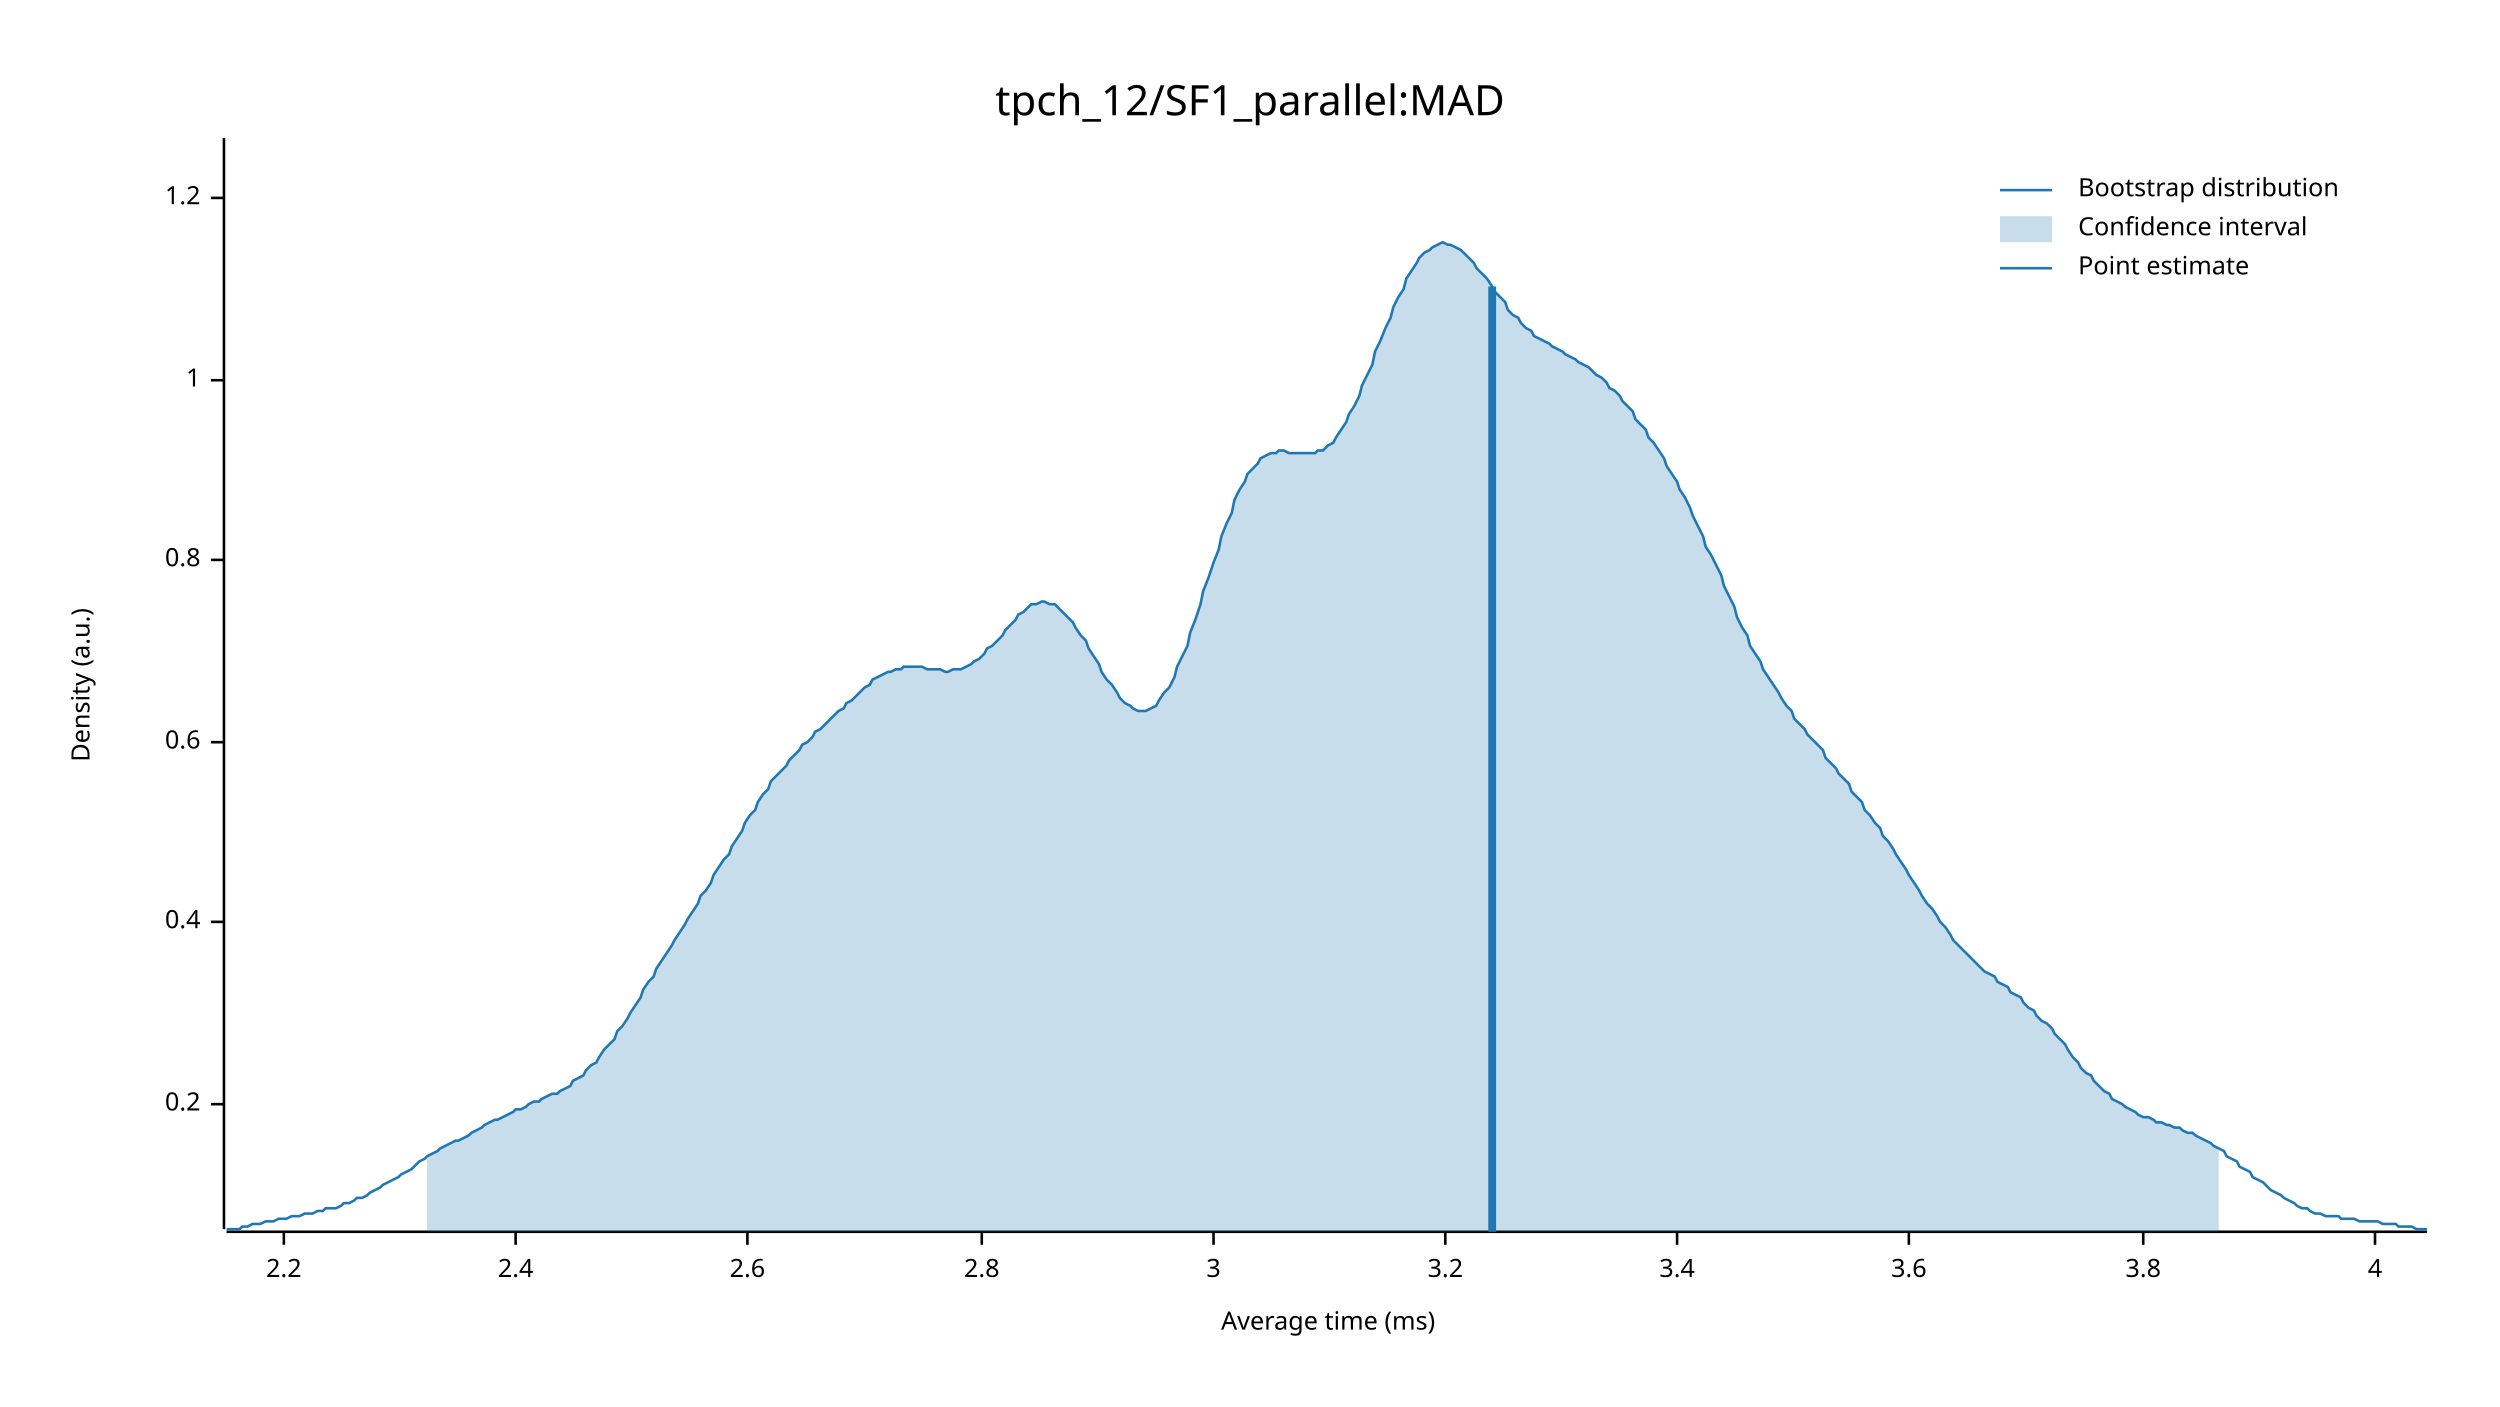
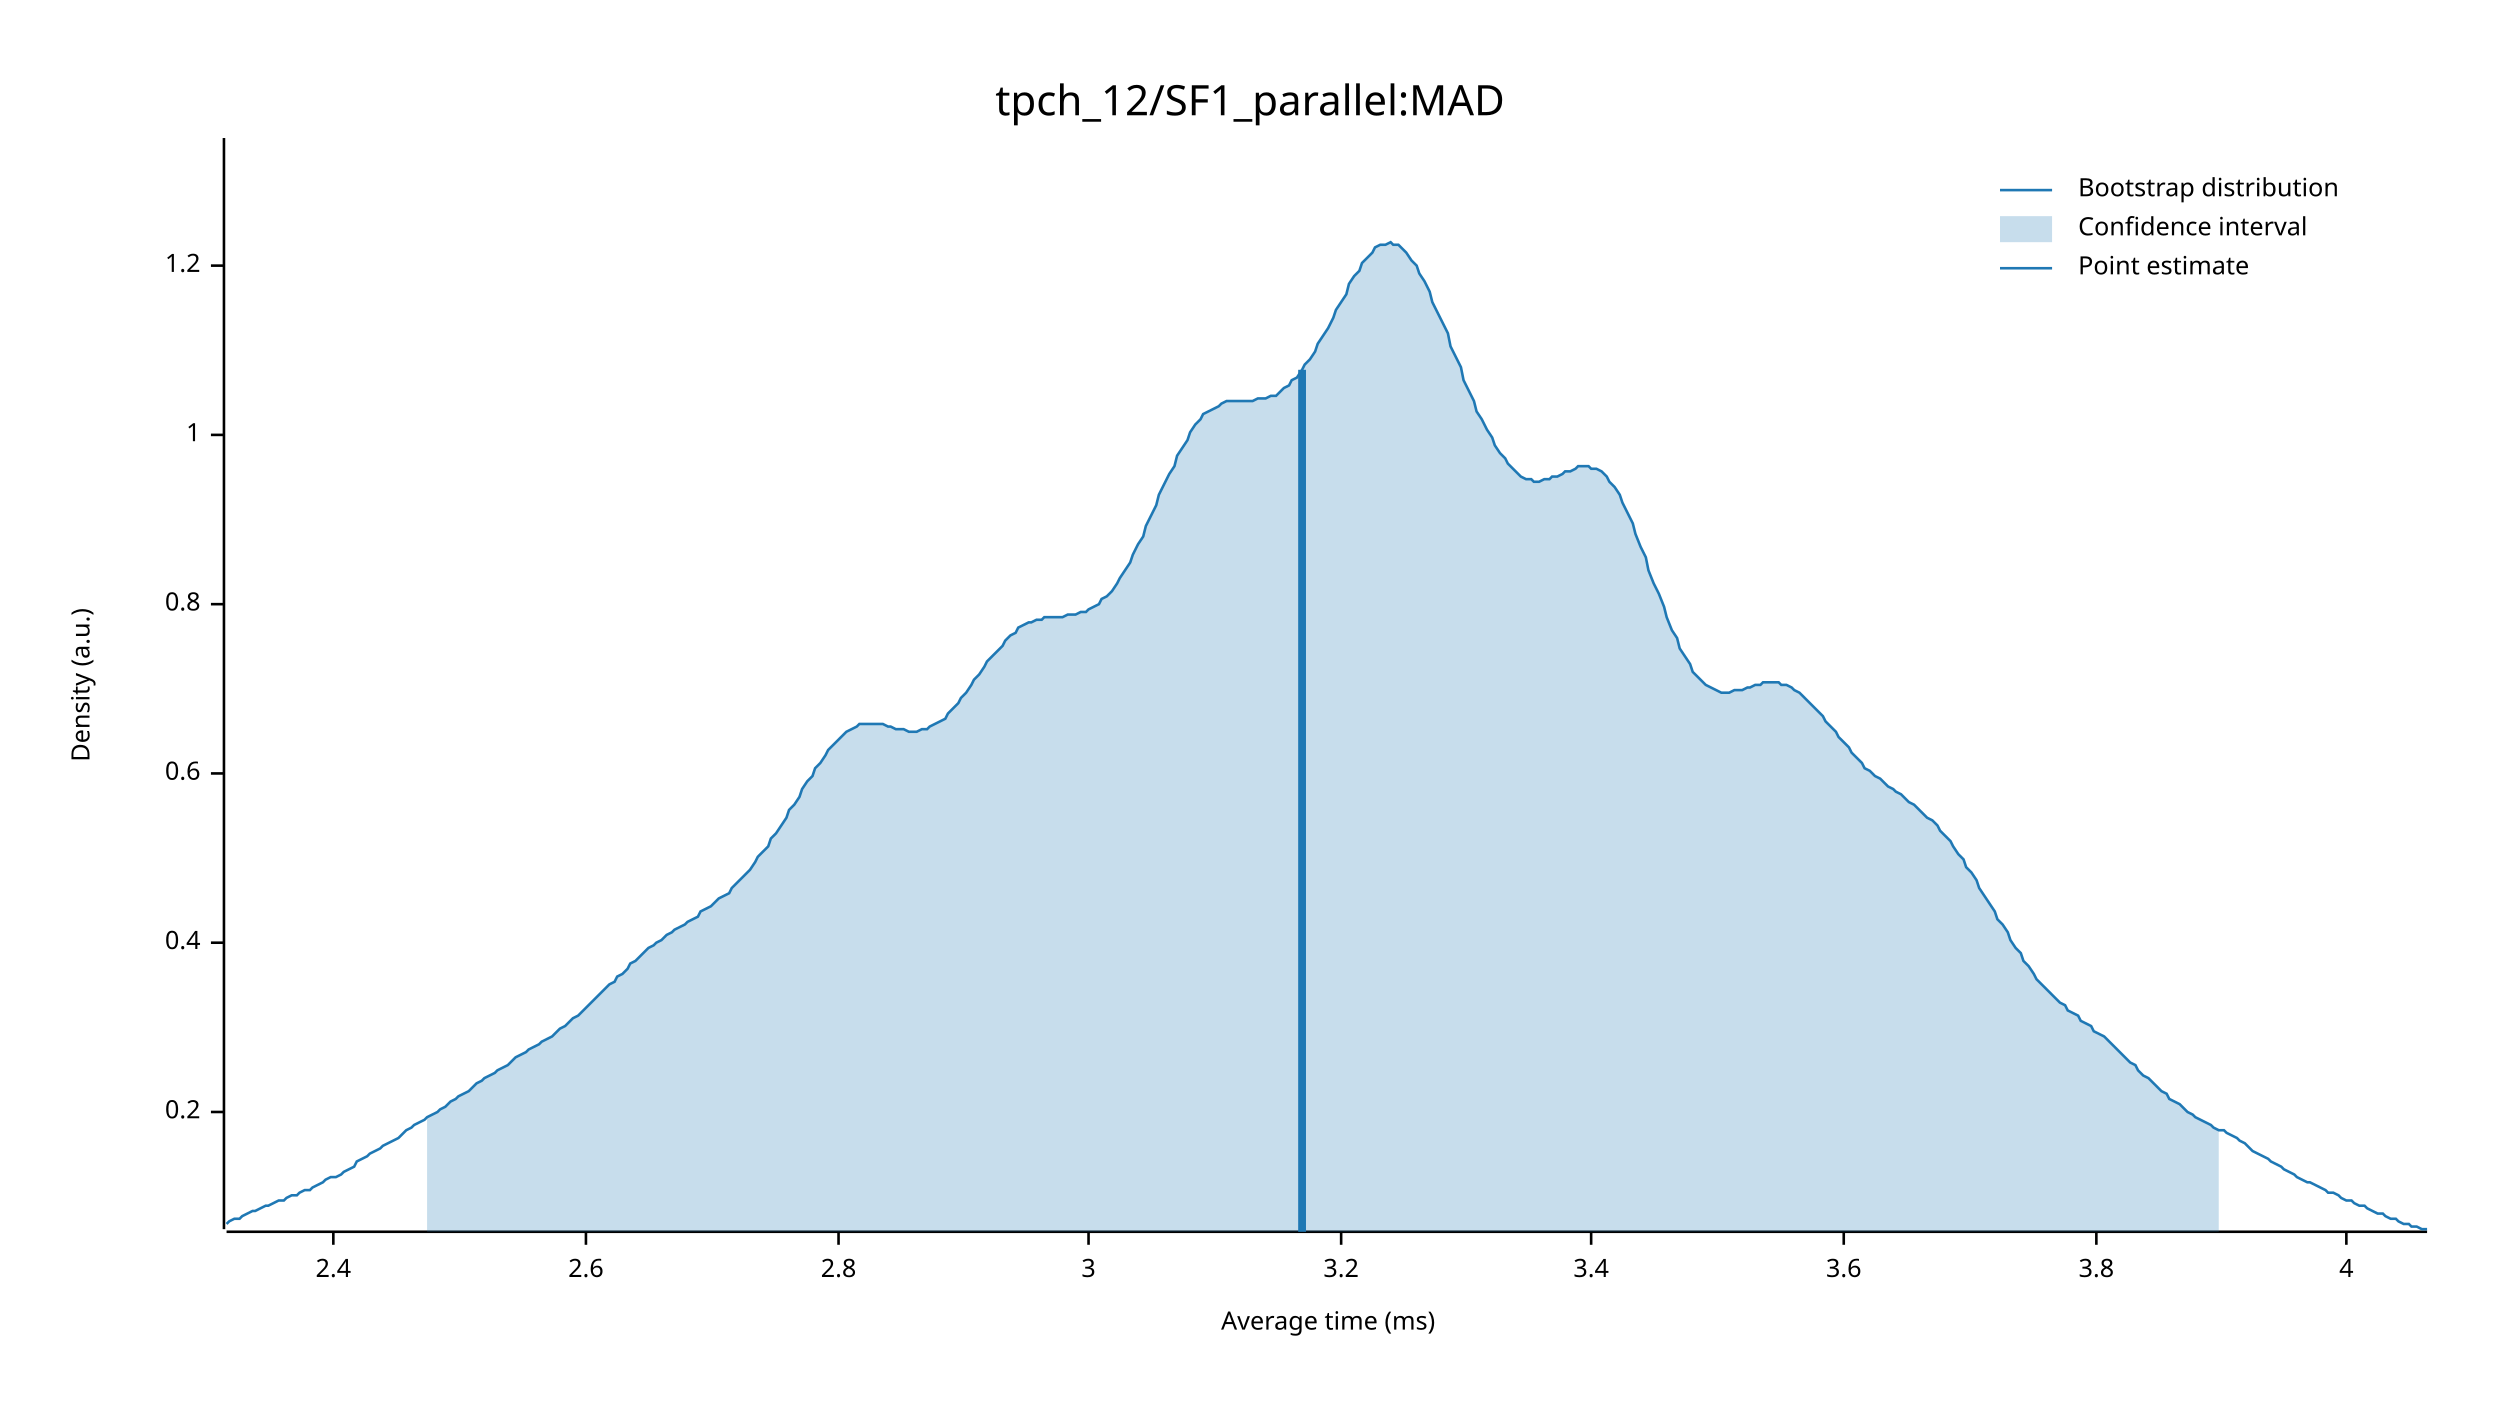
<svg xmlns="http://www.w3.org/2000/svg" width="960" height="540" viewBox="0 0 960 540">
  <text x="480" y="32" dy="0.76em" text-anchor="middle" font-family="sans-serif" font-size="16.129" opacity="1" fill="#000000">
tpch_12/SF1_parallel:MAD
</text>
  <text x="27" y="263" dy="0.76em" text-anchor="middle" font-family="sans-serif" font-size="9.677" opacity="1" fill="#000000" transform="rotate(270, 27, 263)">
Density (a.u.)
</text>
  <text x="510" y="513" dy="-0.5ex" text-anchor="middle" font-family="sans-serif" font-size="9.677" opacity="1" fill="#000000">
Average time (ms)
</text>
  <polyline fill="none" opacity="1" stroke="#000000" stroke-width="1" points="86,53 86,472 " />
-   <text x="77" y="424" dy="0.5ex" text-anchor="end" font-family="sans-serif" font-size="9.677" opacity="1" fill="#000000">
+   <text x="77" y="427" dy="0.5ex" text-anchor="end" font-family="sans-serif" font-size="9.677" opacity="1" fill="#000000">
0.2
</text>
-   <polyline fill="none" opacity="1" stroke="#000000" stroke-width="1" points="81,424 86,424 " />
-   <text x="77" y="354" dy="0.5ex" text-anchor="end" font-family="sans-serif" font-size="9.677" opacity="1" fill="#000000">
+   <polyline fill="none" opacity="1" stroke="#000000" stroke-width="1" points="81,427 86,427 " />
+   <text x="77" y="362" dy="0.5ex" text-anchor="end" font-family="sans-serif" font-size="9.677" opacity="1" fill="#000000">
0.4
</text>
-   <polyline fill="none" opacity="1" stroke="#000000" stroke-width="1" points="81,354 86,354 " />
-   <text x="77" y="285" dy="0.5ex" text-anchor="end" font-family="sans-serif" font-size="9.677" opacity="1" fill="#000000">
+   <polyline fill="none" opacity="1" stroke="#000000" stroke-width="1" points="81,362 86,362 " />
+   <text x="77" y="297" dy="0.5ex" text-anchor="end" font-family="sans-serif" font-size="9.677" opacity="1" fill="#000000">
0.6
</text>
-   <polyline fill="none" opacity="1" stroke="#000000" stroke-width="1" points="81,285 86,285 " />
-   <text x="77" y="215" dy="0.5ex" text-anchor="end" font-family="sans-serif" font-size="9.677" opacity="1" fill="#000000">
+   <polyline fill="none" opacity="1" stroke="#000000" stroke-width="1" points="81,297 86,297 " />
+   <text x="77" y="232" dy="0.5ex" text-anchor="end" font-family="sans-serif" font-size="9.677" opacity="1" fill="#000000">
0.8
</text>
-   <polyline fill="none" opacity="1" stroke="#000000" stroke-width="1" points="81,215 86,215 " />
-   <text x="77" y="146" dy="0.5ex" text-anchor="end" font-family="sans-serif" font-size="9.677" opacity="1" fill="#000000">
+   <polyline fill="none" opacity="1" stroke="#000000" stroke-width="1" points="81,232 86,232 " />
+   <text x="77" y="167" dy="0.5ex" text-anchor="end" font-family="sans-serif" font-size="9.677" opacity="1" fill="#000000">
1
</text>
-   <polyline fill="none" opacity="1" stroke="#000000" stroke-width="1" points="81,146 86,146 " />
-   <text x="77" y="76" dy="0.5ex" text-anchor="end" font-family="sans-serif" font-size="9.677" opacity="1" fill="#000000">
+   <polyline fill="none" opacity="1" stroke="#000000" stroke-width="1" points="81,167 86,167 " />
+   <text x="77" y="102" dy="0.5ex" text-anchor="end" font-family="sans-serif" font-size="9.677" opacity="1" fill="#000000">
1.2
</text>
-   <polyline fill="none" opacity="1" stroke="#000000" stroke-width="1" points="81,76 86,76 " />
+   <polyline fill="none" opacity="1" stroke="#000000" stroke-width="1" points="81,102 86,102 " />
  <polyline fill="none" opacity="1" stroke="#000000" stroke-width="1" points="87,473 932,473 " />
-   <text x="109" y="483" dy="0.76em" text-anchor="middle" font-family="sans-serif" font-size="9.677" opacity="1" fill="#000000">
- 2.2
- </text>
-   <polyline fill="none" opacity="1" stroke="#000000" stroke-width="1" points="109,473 109,478 " />
-   <text x="198" y="483" dy="0.76em" text-anchor="middle" font-family="sans-serif" font-size="9.677" opacity="1" fill="#000000">
+   <text x="128" y="483" dy="0.76em" text-anchor="middle" font-family="sans-serif" font-size="9.677" opacity="1" fill="#000000">
2.4
</text>
-   <polyline fill="none" opacity="1" stroke="#000000" stroke-width="1" points="198,473 198,478 " />
-   <text x="287" y="483" dy="0.76em" text-anchor="middle" font-family="sans-serif" font-size="9.677" opacity="1" fill="#000000">
+   <polyline fill="none" opacity="1" stroke="#000000" stroke-width="1" points="128,473 128,478 " />
+   <text x="225" y="483" dy="0.76em" text-anchor="middle" font-family="sans-serif" font-size="9.677" opacity="1" fill="#000000">
2.6
</text>
-   <polyline fill="none" opacity="1" stroke="#000000" stroke-width="1" points="287,473 287,478 " />
-   <text x="377" y="483" dy="0.76em" text-anchor="middle" font-family="sans-serif" font-size="9.677" opacity="1" fill="#000000">
+   <polyline fill="none" opacity="1" stroke="#000000" stroke-width="1" points="225,473 225,478 " />
+   <text x="322" y="483" dy="0.76em" text-anchor="middle" font-family="sans-serif" font-size="9.677" opacity="1" fill="#000000">
2.8
</text>
-   <polyline fill="none" opacity="1" stroke="#000000" stroke-width="1" points="377,473 377,478 " />
-   <text x="466" y="483" dy="0.76em" text-anchor="middle" font-family="sans-serif" font-size="9.677" opacity="1" fill="#000000">
+   <polyline fill="none" opacity="1" stroke="#000000" stroke-width="1" points="322,473 322,478 " />
+   <text x="418" y="483" dy="0.76em" text-anchor="middle" font-family="sans-serif" font-size="9.677" opacity="1" fill="#000000">
3
</text>
-   <polyline fill="none" opacity="1" stroke="#000000" stroke-width="1" points="466,473 466,478 " />
-   <text x="555" y="483" dy="0.76em" text-anchor="middle" font-family="sans-serif" font-size="9.677" opacity="1" fill="#000000">
+   <polyline fill="none" opacity="1" stroke="#000000" stroke-width="1" points="418,473 418,478 " />
+   <text x="515" y="483" dy="0.76em" text-anchor="middle" font-family="sans-serif" font-size="9.677" opacity="1" fill="#000000">
3.2
</text>
-   <polyline fill="none" opacity="1" stroke="#000000" stroke-width="1" points="555,473 555,478 " />
-   <text x="644" y="483" dy="0.76em" text-anchor="middle" font-family="sans-serif" font-size="9.677" opacity="1" fill="#000000">
+   <polyline fill="none" opacity="1" stroke="#000000" stroke-width="1" points="515,473 515,478 " />
+   <text x="611" y="483" dy="0.76em" text-anchor="middle" font-family="sans-serif" font-size="9.677" opacity="1" fill="#000000">
3.4
</text>
-   <polyline fill="none" opacity="1" stroke="#000000" stroke-width="1" points="644,473 644,478 " />
-   <text x="733" y="483" dy="0.76em" text-anchor="middle" font-family="sans-serif" font-size="9.677" opacity="1" fill="#000000">
+   <polyline fill="none" opacity="1" stroke="#000000" stroke-width="1" points="611,473 611,478 " />
+   <text x="708" y="483" dy="0.76em" text-anchor="middle" font-family="sans-serif" font-size="9.677" opacity="1" fill="#000000">
3.6
</text>
-   <polyline fill="none" opacity="1" stroke="#000000" stroke-width="1" points="733,473 733,478 " />
-   <text x="823" y="483" dy="0.76em" text-anchor="middle" font-family="sans-serif" font-size="9.677" opacity="1" fill="#000000">
+   <polyline fill="none" opacity="1" stroke="#000000" stroke-width="1" points="708,473 708,478 " />
+   <text x="805" y="483" dy="0.76em" text-anchor="middle" font-family="sans-serif" font-size="9.677" opacity="1" fill="#000000">
3.8
</text>
-   <polyline fill="none" opacity="1" stroke="#000000" stroke-width="1" points="823,473 823,478 " />
-   <text x="912" y="483" dy="0.76em" text-anchor="middle" font-family="sans-serif" font-size="9.677" opacity="1" fill="#000000">
+   <polyline fill="none" opacity="1" stroke="#000000" stroke-width="1" points="805,473 805,478 " />
+   <text x="901" y="483" dy="0.76em" text-anchor="middle" font-family="sans-serif" font-size="9.677" opacity="1" fill="#000000">
4
</text>
-   <polyline fill="none" opacity="1" stroke="#000000" stroke-width="1" points="912,473 912,478 " />
-   <polyline fill="none" opacity="1" stroke="#1F78B4" stroke-width="1" points="87,472 88,472 90,472 92,472 93,471 95,471 97,470 98,470 100,470 102,469 103,469 105,469 107,468 109,468 110,468 112,467 114,467 115,467 117,466 119,466 120,466 122,465 124,465 125,464 127,464 129,464 131,463 132,462 134,462 136,461 137,460 139,460 141,459 142,458 144,457 146,456 147,455 149,454 151,453 153,452 154,451 156,450 158,449 159,448 161,446 163,445 164,444 166,443 168,442 169,441 171,440 173,439 175,438 176,438 178,437 180,436 181,435 183,434 185,433 186,432 188,431 190,430 191,430 193,429 195,428 197,427 198,426 200,426 202,425 203,424 205,423 207,423 208,422 210,421 212,420 214,420 215,419 217,418 219,417 220,415 222,414 224,413 225,411 227,409 229,408 230,406 232,403 234,401 236,399 237,396 239,394 241,391 242,389 244,386 246,383 247,380 249,377 251,375 252,372 254,369 256,366 258,363 259,361 261,358 263,355 264,353 266,350 268,347 269,344 271,342 273,339 274,336 276,333 278,330 280,328 281,325 283,322 285,319 286,316 288,313 290,311 291,308 293,305 295,303 296,300 298,298 300,296 302,294 303,292 305,290 307,288 308,286 310,285 312,283 313,281 315,280 317,278 318,277 320,275 322,273 324,272 325,270 327,269 329,267 330,266 332,264 334,263 335,261 337,260 339,259 341,258 342,258 344,257 346,257 347,256 349,256 351,256 352,256 354,256 356,257 357,257 359,257 361,257 363,258 364,258 366,257 368,257 369,257 371,256 373,255 374,254 376,253 378,251 379,249 381,248 383,246 385,244 386,242 388,240 390,238 391,236 393,235 395,233 396,232 398,232 400,231 401,231 403,232 405,232 407,234 408,235 410,237 412,239 413,241 415,244 417,246 418,249 420,252 422,255 423,258 425,261 427,263 429,266 430,268 432,270 434,271 435,272 437,273 439,273 440,273 442,272 444,271 445,269 447,266 449,264 451,260 452,256 454,252 456,248 457,243 459,238 461,232 462,227 464,222 466,216 468,211 469,206 471,201 473,197 474,192 476,188 478,185 479,182 481,180 483,178 484,176 486,175 488,174 490,174 491,173 493,173 495,174 496,174 498,174 500,174 501,174 503,174 505,174 506,173 508,173 510,171 512,170 513,168 515,165 517,162 518,159 520,156 522,152 523,148 525,144 527,140 528,135 530,131 532,126 534,122 535,118 537,114 539,111 540,107 542,104 544,101 545,99 547,97 549,96 550,95 552,94 554,93 556,94 557,94 559,95 561,96 562,97 564,99 566,101 567,103 569,105 571,107 573,110 574,112 576,114 578,116 579,119 581,121 583,122 584,124 586,126 588,127 589,129 591,130 593,131 595,132 596,133 598,134 600,135 601,136 603,137 605,138 606,139 608,140 610,141 611,142 613,144 615,145 617,147 618,149 620,150 622,152 623,154 625,156 627,158 628,161 630,163 632,165 633,168 635,170 637,173 639,176 640,179 642,182 644,185 645,188 647,191 649,195 650,198 652,202 654,206 655,210 657,213 659,217 661,221 662,225 664,229 666,233 667,237 669,241 671,244 672,248 674,251 676,254 677,257 679,260 681,263 683,266 684,268 686,271 688,273 689,276 691,278 693,280 694,282 696,284 698,286 700,288 701,291 703,293 705,295 706,297 708,299 710,301 711,304 713,306 715,308 716,311 718,313 720,316 722,318 723,321 725,323 727,326 728,328 730,331 732,334 733,336 735,339 737,342 738,344 740,347 742,349 744,352 745,354 747,356 749,359 750,361 752,363 754,365 755,366 757,368 759,370 760,371 762,373 764,374 766,375 767,377 769,378 771,379 772,381 774,382 776,383 777,385 779,387 781,388 782,390 784,392 786,393 788,395 789,397 791,399 793,401 794,403 796,406 798,408 799,410 801,412 803,413 804,415 806,417 808,419 810,420 811,422 813,423 815,424 816,425 818,426 820,427 821,428 823,429 825,429 827,430 828,431 830,431 832,432 833,432 835,433 837,433 838,434 840,435 842,435 843,436 845,437 847,438 849,439 850,440 852,441 854,442 855,444 857,445 859,446 860,448 862,449 864,450 865,452 867,453 869,454 871,456 872,457 874,458 876,459 877,460 879,461 881,462 882,463 884,464 886,464 887,465 889,466 891,466 893,467 894,467 896,467 898,467 899,468 901,468 903,468 904,468 906,469 908,469 909,469 911,469 913,469 915,470 916,470 918,470 920,470 921,471 923,471 925,471 926,471 928,472 930,472 932,472 " />
-   <polygon opacity="0.25" fill="#1F78B4" points="164,444 166,443 168,442 169,441 171,440 173,439 175,438 176,438 178,437 180,436 181,435 183,434 185,433 186,432 188,431 190,430 191,430 193,429 195,428 197,427 198,426 200,426 202,425 203,424 205,423 207,423 208,422 210,421 212,420 214,420 215,419 217,418 219,417 220,415 222,414 224,413 225,411 227,409 229,408 230,406 232,403 234,401 236,399 237,396 239,394 241,391 242,389 244,386 246,383 247,380 249,377 251,375 252,372 254,369 256,366 258,363 259,361 261,358 263,355 264,353 266,350 268,347 269,344 271,342 273,339 274,336 276,333 278,330 280,328 281,325 283,322 285,319 286,316 288,313 290,311 291,308 293,305 295,303 296,300 298,298 300,296 302,294 303,292 305,290 307,288 308,286 310,285 312,283 313,281 315,280 317,278 318,277 320,275 322,273 324,272 325,270 327,269 329,267 330,266 332,264 334,263 335,261 337,260 339,259 341,258 342,258 344,257 346,257 347,256 349,256 351,256 352,256 354,256 356,257 357,257 359,257 361,257 363,258 364,258 366,257 368,257 369,257 371,256 373,255 374,254 376,253 378,251 379,249 381,248 383,246 385,244 386,242 388,240 390,238 391,236 393,235 395,233 396,232 398,232 400,231 401,231 403,232 405,232 407,234 408,235 410,237 412,239 413,241 415,244 417,246 418,249 420,252 422,255 423,258 425,261 427,263 429,266 430,268 432,270 434,271 435,272 437,273 439,273 440,273 442,272 444,271 445,269 447,266 449,264 451,260 452,256 454,252 456,248 457,243 459,238 461,232 462,227 464,222 466,216 468,211 469,206 471,201 473,197 474,192 476,188 478,185 479,182 481,180 483,178 484,176 486,175 488,174 490,174 491,173 493,173 495,174 496,174 498,174 500,174 501,174 503,174 505,174 506,173 508,173 510,171 512,170 513,168 515,165 517,162 518,159 520,156 522,152 523,148 525,144 527,140 528,135 530,131 532,126 534,122 535,118 537,114 539,111 540,107 542,104 544,101 545,99 547,97 549,96 550,95 552,94 554,93 556,94 557,94 559,95 561,96 562,97 564,99 566,101 567,103 569,105 571,107 573,110 574,112 576,114 578,116 579,119 581,121 583,122 584,124 586,126 588,127 589,129 591,130 593,131 595,132 596,133 598,134 600,135 601,136 603,137 605,138 606,139 608,140 610,141 611,142 613,144 615,145 617,147 618,149 620,150 622,152 623,154 625,156 627,158 628,161 630,163 632,165 633,168 635,170 637,173 639,176 640,179 642,182 644,185 645,188 647,191 649,195 650,198 652,202 654,206 655,210 657,213 659,217 661,221 662,225 664,229 666,233 667,237 669,241 671,244 672,248 674,251 676,254 677,257 679,260 681,263 683,266 684,268 686,271 688,273 689,276 691,278 693,280 694,282 696,284 698,286 700,288 701,291 703,293 705,295 706,297 708,299 710,301 711,304 713,306 715,308 716,311 718,313 720,316 722,318 723,321 725,323 727,326 728,328 730,331 732,334 733,336 735,339 737,342 738,344 740,347 742,349 744,352 745,354 747,356 749,359 750,361 752,363 754,365 755,366 757,368 759,370 760,371 762,373 764,374 766,375 767,377 769,378 771,379 772,381 774,382 776,383 777,385 779,387 781,388 782,390 784,392 786,393 788,395 789,397 791,399 793,401 794,403 796,406 798,408 799,410 801,412 803,413 804,415 806,417 808,419 810,420 811,422 813,423 815,424 816,425 818,426 820,427 821,428 823,429 825,429 827,430 828,431 830,431 832,432 833,432 835,433 837,433 838,434 840,435 842,435 843,436 845,437 847,438 849,439 850,440 852,441 852,473 164,473 " />
-   <polyline fill="none" opacity="1" stroke="#1F78B4" stroke-width="3" points="573,473 573,110 " />
+   <polyline fill="none" opacity="1" stroke="#000000" stroke-width="1" points="901,473 901,478 " />
+   <polyline fill="none" opacity="1" stroke="#1F78B4" stroke-width="1" points="87,470 88,469 90,468 92,468 93,467 95,466 97,465 98,465 100,464 102,463 103,463 105,462 107,461 109,461 110,460 112,459 114,459 115,458 117,457 119,457 120,456 122,455 124,454 125,453 127,452 129,452 131,451 132,450 134,449 136,448 137,446 139,445 141,444 142,443 144,442 146,441 147,440 149,439 151,438 153,437 154,436 156,434 158,433 159,432 161,431 163,430 164,429 166,428 168,427 169,426 171,425 173,423 175,422 176,421 178,420 180,419 181,418 183,416 185,415 186,414 188,413 190,412 191,411 193,410 195,409 197,407 198,406 200,405 202,404 203,403 205,402 207,401 208,400 210,399 212,398 214,396 215,395 217,394 219,392 220,391 222,390 224,388 225,387 227,385 229,383 230,382 232,380 234,378 236,377 237,375 239,374 241,372 242,370 244,369 246,367 247,366 249,364 251,363 252,362 254,361 256,359 258,358 259,357 261,356 263,355 264,354 266,353 268,352 269,350 271,349 273,348 274,347 276,345 278,344 280,343 281,341 283,339 285,337 286,336 288,334 290,331 291,329 293,327 295,325 296,322 298,320 300,317 302,314 303,311 305,309 307,306 308,303 310,300 312,298 313,295 315,293 317,290 318,288 320,286 322,284 324,282 325,281 327,280 329,279 330,278 332,278 334,278 335,278 337,278 339,278 341,279 342,279 344,280 346,280 347,280 349,281 351,281 352,281 354,280 356,280 357,279 359,278 361,277 363,276 364,274 366,272 368,270 369,268 371,266 373,263 374,261 376,259 378,256 379,254 381,252 383,250 385,248 386,246 388,244 390,243 391,241 393,240 395,239 396,239 398,238 400,238 401,237 403,237 405,237 407,237 408,237 410,236 412,236 413,236 415,235 417,235 418,234 420,233 422,232 423,230 425,229 427,227 429,224 430,222 432,219 434,216 435,213 437,209 439,206 440,202 442,198 444,194 445,190 447,186 449,182 451,179 452,175 454,172 456,169 457,166 459,163 461,161 462,159 464,158 466,157 468,156 469,155 471,154 473,154 474,154 476,154 478,154 479,154 481,154 483,153 484,153 486,153 488,152 490,152 491,151 493,149 495,148 496,146 498,145 500,142 501,140 503,138 505,135 506,132 508,129 510,126 512,122 513,119 515,116 517,113 518,109 520,106 522,104 523,101 525,99 527,97 528,95 530,94 532,94 534,93 535,94 537,94 539,96 540,97 542,100 544,102 545,105 547,108 549,112 550,116 552,120 554,124 556,128 557,133 559,137 561,141 562,146 564,150 566,154 567,158 569,161 571,165 573,168 574,171 576,174 578,176 579,178 581,180 583,182 584,183 586,184 588,184 589,185 591,185 593,184 595,184 596,183 598,183 600,182 601,181 603,181 605,180 606,179 608,179 610,179 611,180 613,180 615,181 617,183 618,185 620,187 622,190 623,193 625,197 627,201 628,205 630,210 632,214 633,219 635,224 637,228 639,233 640,237 642,242 644,245 645,249 647,252 649,255 650,258 652,260 654,262 655,263 657,264 659,265 661,266 662,266 664,266 666,265 667,265 669,265 671,264 672,264 674,263 676,263 677,262 679,262 681,262 683,262 684,263 686,263 688,264 689,265 691,266 693,268 694,269 696,271 698,273 700,275 701,277 703,279 705,281 706,283 708,285 710,287 711,289 713,291 715,293 716,295 718,296 720,298 722,299 723,300 725,302 727,303 728,304 730,305 732,307 733,308 735,309 737,311 738,312 740,314 742,315 744,317 745,319 747,321 749,323 750,325 752,328 754,330 755,333 757,335 759,338 760,341 762,344 764,347 766,350 767,353 769,355 771,358 772,361 774,364 776,366 777,369 779,371 781,374 782,376 784,378 786,380 788,382 789,383 791,385 793,386 794,388 796,389 798,390 799,392 801,393 803,394 804,396 806,397 808,398 810,400 811,401 813,403 815,405 816,406 818,408 820,409 821,411 823,413 825,414 827,416 828,417 830,419 832,420 833,422 835,423 837,424 838,425 840,427 842,428 843,429 845,430 847,431 849,432 850,433 852,434 854,434 855,435 857,436 859,437 860,438 862,439 864,441 865,442 867,443 869,444 871,445 872,446 874,447 876,448 877,449 879,450 881,451 882,452 884,453 886,454 887,454 889,455 891,456 893,457 894,458 896,458 898,459 899,460 901,461 903,461 904,462 906,463 908,463 909,464 911,465 913,466 915,466 916,467 918,468 920,468 921,469 923,470 925,470 926,471 928,471 930,472 932,472 " />
+   <polygon opacity="0.25" fill="#1F78B4" points="164,429 166,428 168,427 169,426 171,425 173,423 175,422 176,421 178,420 180,419 181,418 183,416 185,415 186,414 188,413 190,412 191,411 193,410 195,409 197,407 198,406 200,405 202,404 203,403 205,402 207,401 208,400 210,399 212,398 214,396 215,395 217,394 219,392 220,391 222,390 224,388 225,387 227,385 229,383 230,382 232,380 234,378 236,377 237,375 239,374 241,372 242,370 244,369 246,367 247,366 249,364 251,363 252,362 254,361 256,359 258,358 259,357 261,356 263,355 264,354 266,353 268,352 269,350 271,349 273,348 274,347 276,345 278,344 280,343 281,341 283,339 285,337 286,336 288,334 290,331 291,329 293,327 295,325 296,322 298,320 300,317 302,314 303,311 305,309 307,306 308,303 310,300 312,298 313,295 315,293 317,290 318,288 320,286 322,284 324,282 325,281 327,280 329,279 330,278 332,278 334,278 335,278 337,278 339,278 341,279 342,279 344,280 346,280 347,280 349,281 351,281 352,281 354,280 356,280 357,279 359,278 361,277 363,276 364,274 366,272 368,270 369,268 371,266 373,263 374,261 376,259 378,256 379,254 381,252 383,250 385,248 386,246 388,244 390,243 391,241 393,240 395,239 396,239 398,238 400,238 401,237 403,237 405,237 407,237 408,237 410,236 412,236 413,236 415,235 417,235 418,234 420,233 422,232 423,230 425,229 427,227 429,224 430,222 432,219 434,216 435,213 437,209 439,206 440,202 442,198 444,194 445,190 447,186 449,182 451,179 452,175 454,172 456,169 457,166 459,163 461,161 462,159 464,158 466,157 468,156 469,155 471,154 473,154 474,154 476,154 478,154 479,154 481,154 483,153 484,153 486,153 488,152 490,152 491,151 493,149 495,148 496,146 498,145 500,142 501,140 503,138 505,135 506,132 508,129 510,126 512,122 513,119 515,116 517,113 518,109 520,106 522,104 523,101 525,99 527,97 528,95 530,94 532,94 534,93 535,94 537,94 539,96 540,97 542,100 544,102 545,105 547,108 549,112 550,116 552,120 554,124 556,128 557,133 559,137 561,141 562,146 564,150 566,154 567,158 569,161 571,165 573,168 574,171 576,174 578,176 579,178 581,180 583,182 584,183 586,184 588,184 589,185 591,185 593,184 595,184 596,183 598,183 600,182 601,181 603,181 605,180 606,179 608,179 610,179 611,180 613,180 615,181 617,183 618,185 620,187 622,190 623,193 625,197 627,201 628,205 630,210 632,214 633,219 635,224 637,228 639,233 640,237 642,242 644,245 645,249 647,252 649,255 650,258 652,260 654,262 655,263 657,264 659,265 661,266 662,266 664,266 666,265 667,265 669,265 671,264 672,264 674,263 676,263 677,262 679,262 681,262 683,262 684,263 686,263 688,264 689,265 691,266 693,268 694,269 696,271 698,273 700,275 701,277 703,279 705,281 706,283 708,285 710,287 711,289 713,291 715,293 716,295 718,296 720,298 722,299 723,300 725,302 727,303 728,304 730,305 732,307 733,308 735,309 737,311 738,312 740,314 742,315 744,317 745,319 747,321 749,323 750,325 752,328 754,330 755,333 757,335 759,338 760,341 762,344 764,347 766,350 767,353 769,355 771,358 772,361 774,364 776,366 777,369 779,371 781,374 782,376 784,378 786,380 788,382 789,383 791,385 793,386 794,388 796,389 798,390 799,392 801,393 803,394 804,396 806,397 808,398 810,400 811,401 813,403 815,405 816,406 818,408 820,409 821,411 823,413 825,414 827,416 828,417 830,419 832,420 833,422 835,423 837,424 838,425 840,427 842,428 843,429 845,430 847,431 849,432 850,433 852,434 852,473 164,473 " />
+   <polyline fill="none" opacity="1" stroke="#1F78B4" stroke-width="3" points="500,473 500,142 " />
  <text x="798" y="68" dy="0.76em" text-anchor="start" font-family="sans-serif" font-size="9.677" opacity="1" fill="#000000">
Bootstrap distribution
</text>
  <text x="798" y="83" dy="0.76em" text-anchor="start" font-family="sans-serif" font-size="9.677" opacity="1" fill="#000000">
Confidence interval
</text>
  <text x="798" y="98" dy="0.76em" text-anchor="start" font-family="sans-serif" font-size="9.677" opacity="1" fill="#000000">
Point estimate
</text>
  <polyline fill="none" opacity="1" stroke="#1F78B4" stroke-width="1" points="768,73 788,73 " />
  <rect x="768" y="83" width="20" height="10" opacity="0.25" fill="#1F78B4" stroke="none" />
  <polyline fill="none" opacity="1" stroke="#1F78B4" stroke-width="1" points="768,103 788,103 " />
</svg>
